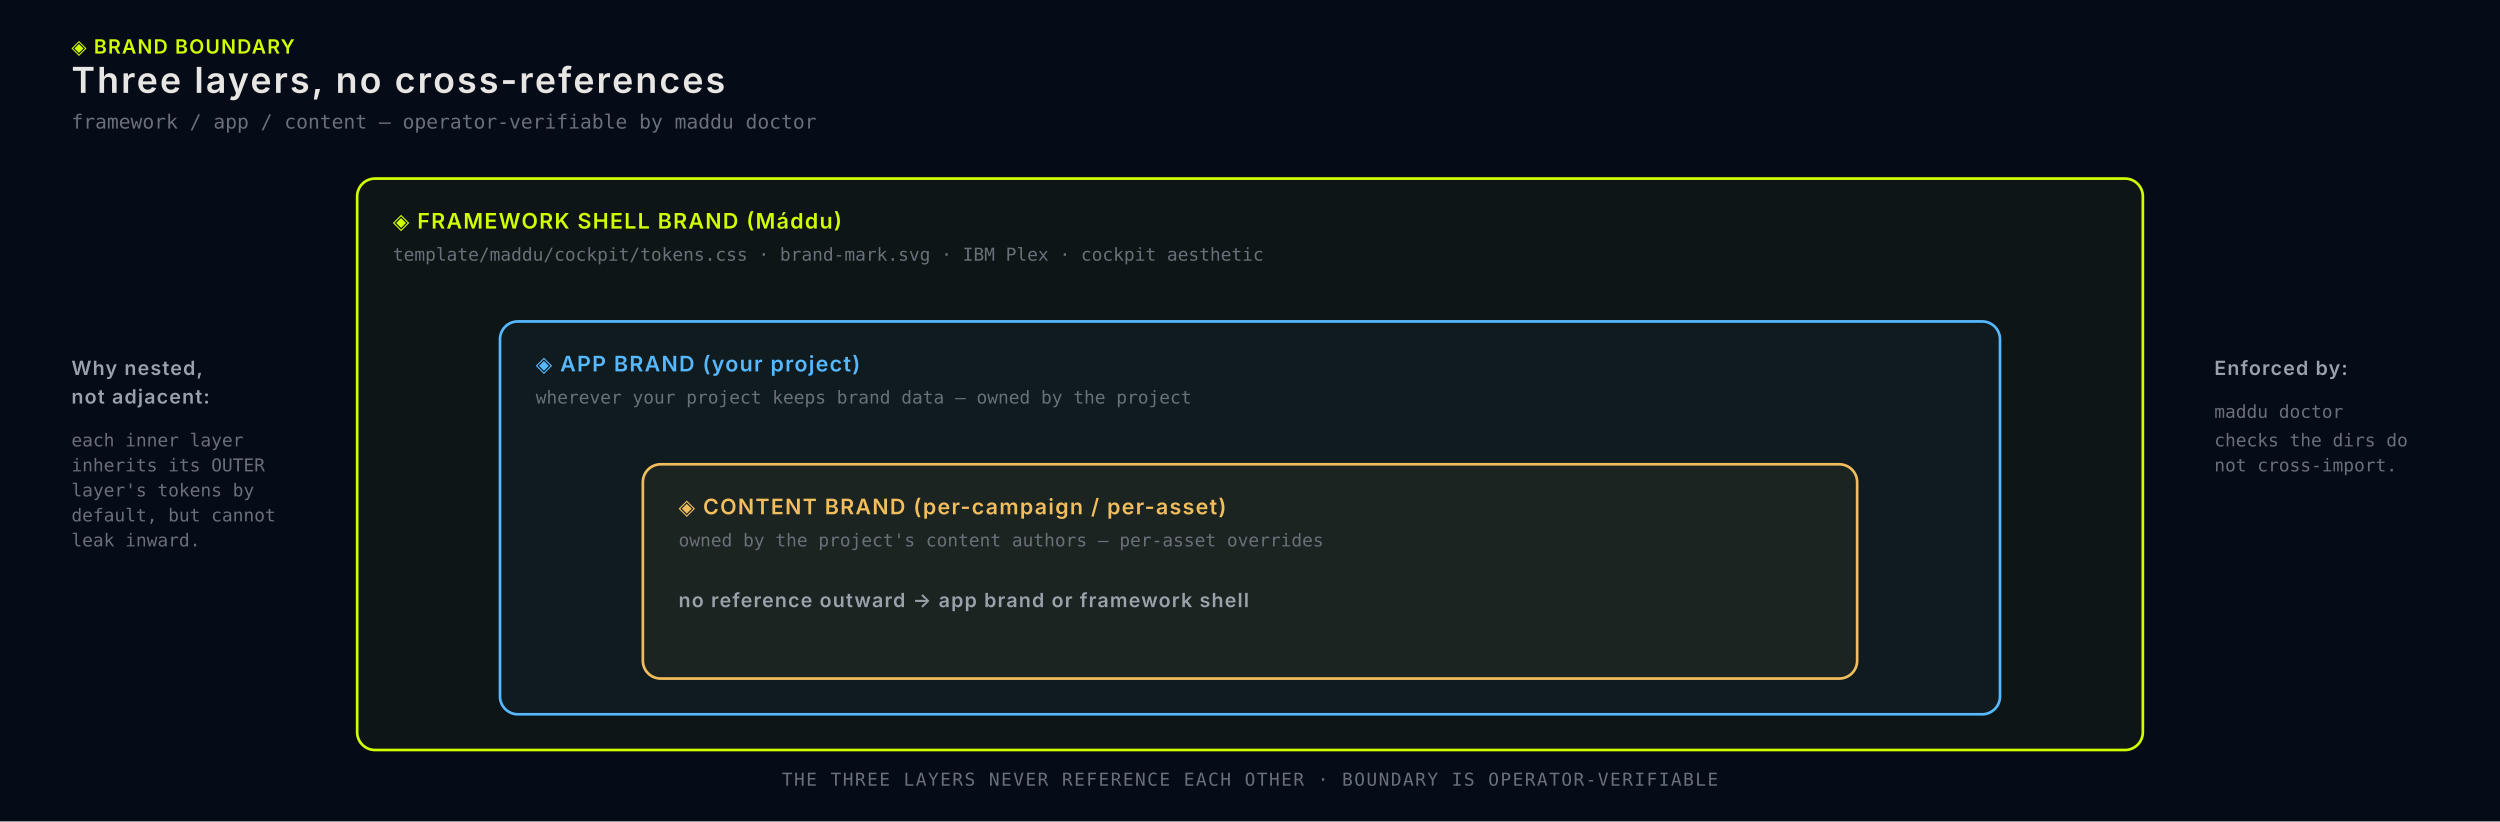
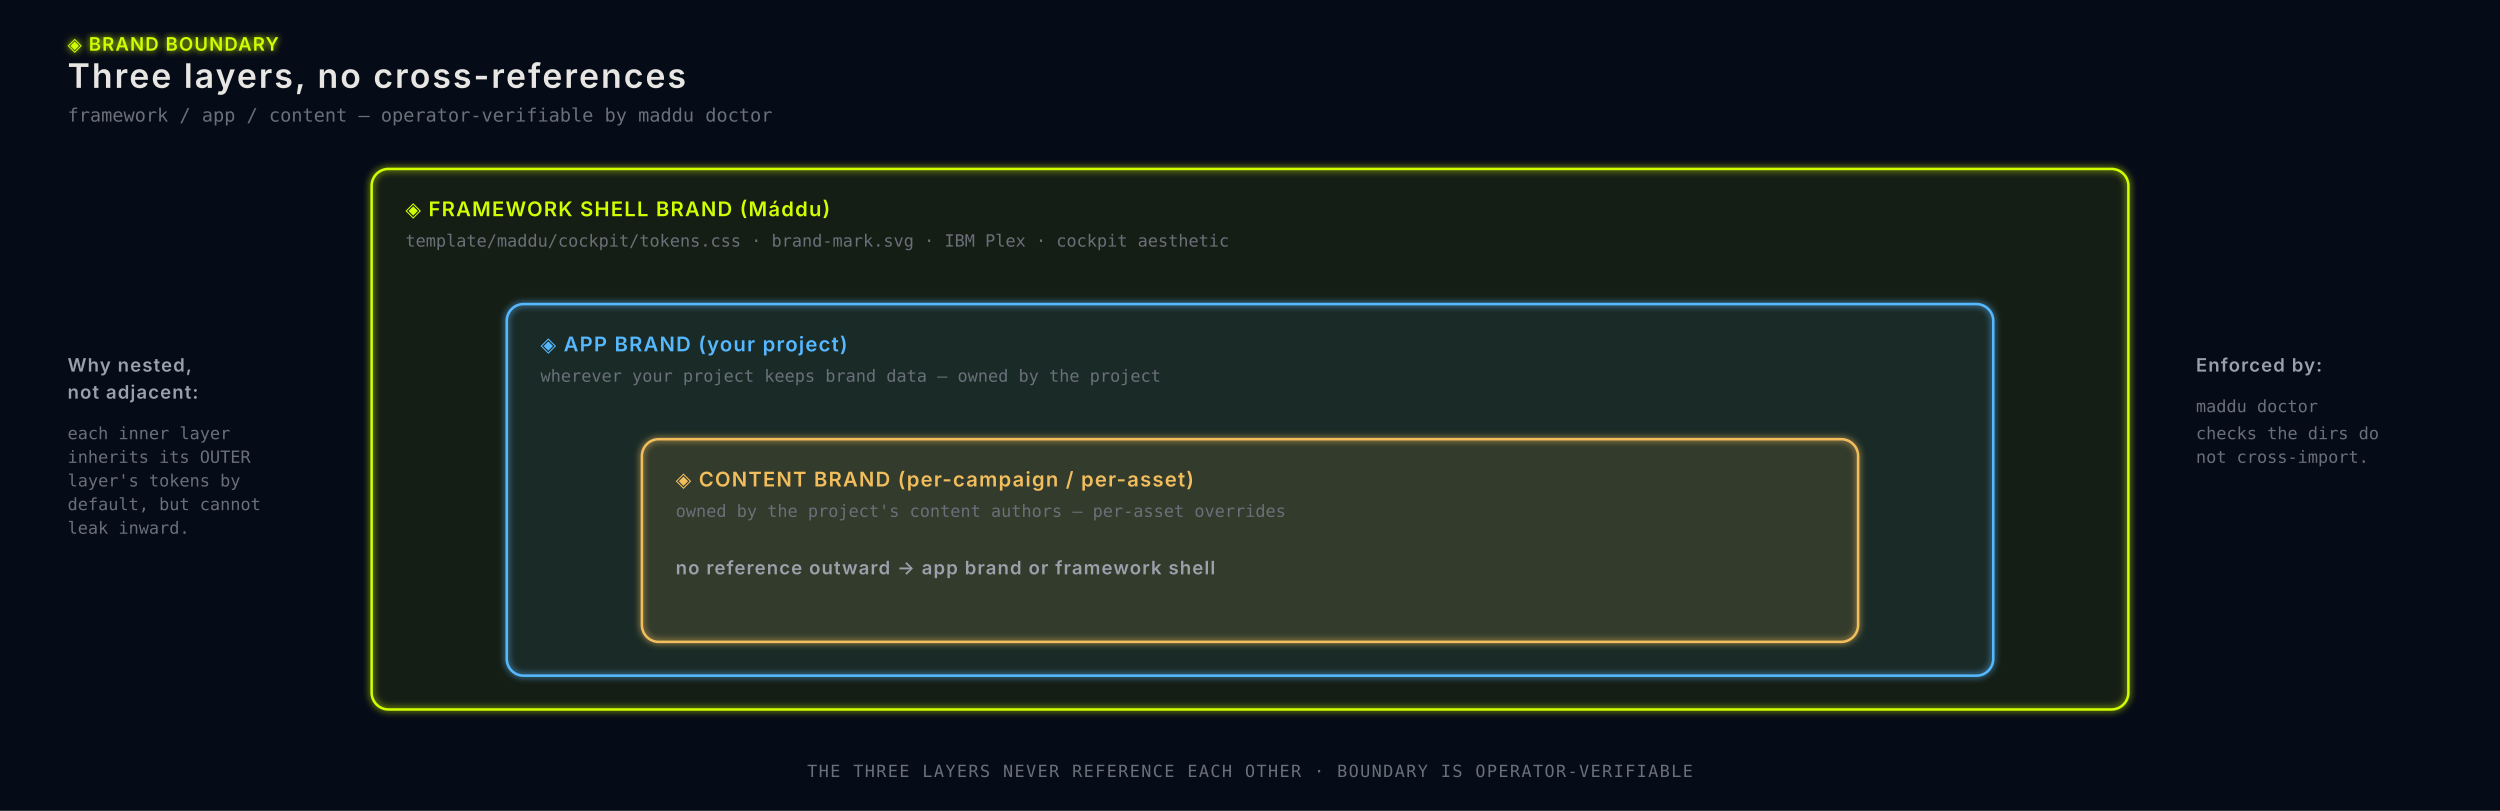
- <svg xmlns="http://www.w3.org/2000/svg" viewBox="0 0 1400 460" role="img" aria-label="Máddu three-layer brand boundary">
+ <svg xmlns="http://www.w3.org/2000/svg" viewBox="0 0 1480 480" role="img" aria-label="Máddu three-layer brand boundary">
  <defs>
    <style>
      .canvas    { fill: #050B17; }
      .ring-1    { fill: rgba(208,255,0,0.04); stroke: #D0FF00; stroke-width: 1.5; }
      .ring-2    { fill: rgba(86,184,255,0.04); stroke: #56B8FF; stroke-width: 1.5; }
      .ring-3    { fill: rgba(242,189,92,0.06); stroke: #F2BD5C; stroke-width: 1.5; }
-       .fg-0      { fill: #E8E6E3; }
-       .fg-2      { fill: #9aa1ab; }
-       .fg-3      { fill: #6a7079; }
-       .accent    { fill: #D0FF00; }
-       .accent2   { fill: #56B8FF; }
-       .warm      { fill: #F2BD5C; }
      .cond-b    { font-family: 'IBM Plex Sans Condensed','Inter','Helvetica Neue',sans-serif; font-weight: 600; letter-spacing: 0.06em; }
      .mono      { font-family: 'IBM Plex Mono','JetBrains Mono','Consolas',monospace; }
    </style>
+     <filter id="glow-lime" x="-30%" y="-30%" width="160%" height="160%">
+       <feGaussianBlur stdDeviation="2.2" result="b" />
+       <feMerge>
+         <feMergeNode in="b" />
+         <feMergeNode in="SourceGraphic" />
+       </feMerge>
+     </filter>
+     <filter id="glow-cyan" x="-30%" y="-30%" width="160%" height="160%">
+       <feGaussianBlur stdDeviation="2.0" result="b" />
+       <feMerge>
+         <feMergeNode in="b" />
+         <feMergeNode in="SourceGraphic" />
+       </feMerge>
+     </filter>
+     <filter id="glow-warm" x="-30%" y="-30%" width="160%" height="160%">
+       <feGaussianBlur stdDeviation="2.0" result="b" />
+       <feMerge>
+         <feMergeNode in="b" />
+         <feMergeNode in="SourceGraphic" />
+       </feMerge>
+     </filter>
  </defs>
-   <rect class="canvas" width="1400" height="460" />
+   <rect class="canvas" width="1480" height="480" />
  <g transform="translate(40,30)">
-     <text x="0" y="0" class="cond-b accent" font-size="11" letter-spacing="0.14em">◈ BRAND BOUNDARY</text>
-     <text x="0" y="22" class="cond-b fg-0" font-size="20">Three layers, no cross-references</text>
-     <text x="0" y="42" class="mono fg-3" font-size="11">framework / app / content — operator-verifiable by maddu doctor</text>
+     <text x="0" y="0" class="cond-b" fill="#D0FF00" font-size="11" letter-spacing="0.14em" filter="url(#glow-lime)">◈ BRAND BOUNDARY</text>
+     <text x="0" y="22" class="cond-b" fill="#E8E6E3" font-size="20">Three layers, no cross-references</text>
+     <text x="0" y="42" class="mono" fill="#6a7079" font-size="11">framework / app / content — operator-verifiable by maddu doctor</text>
  </g>
-   <g transform="translate(200,100)">
-     <rect class="ring-1" width="1000" height="320" rx="10" />
-     <text x="20" y="28" class="cond-b accent" font-size="12" letter-spacing="0.10em">◈ FRAMEWORK SHELL BRAND (Máddu)</text>
-     <text x="20" y="46" class="mono fg-3" font-size="10">template/maddu/cockpit/tokens.css · brand-mark.svg · IBM Plex · cockpit aesthetic</text>
+   <g transform="translate(220,100)">
+     <rect class="ring-1" width="1040" height="320" rx="10" filter="url(#glow-lime)" />
+     <text x="20" y="28" class="cond-b" fill="#D0FF00" font-size="12" letter-spacing="0.10em">◈ FRAMEWORK SHELL BRAND (Máddu)</text>
+     <text x="20" y="46" class="mono" fill="#6a7079" font-size="10">template/maddu/cockpit/tokens.css · brand-mark.svg · IBM Plex · cockpit aesthetic</text>
    <g transform="translate(80,80)">
-       <rect class="ring-2" width="840" height="220" rx="10" />
-       <text x="20" y="28" class="cond-b accent2" font-size="12" letter-spacing="0.10em">◈ APP BRAND (your project)</text>
-       <text x="20" y="46" class="mono fg-3" font-size="10">wherever your project keeps brand data — owned by the project</text>
+       <rect class="ring-2" width="880" height="220" rx="10" filter="url(#glow-cyan)" />
+       <text x="20" y="28" class="cond-b" fill="#56B8FF" font-size="12" letter-spacing="0.10em">◈ APP BRAND (your project)</text>
+       <text x="20" y="46" class="mono" fill="#6a7079" font-size="10">wherever your project keeps brand data — owned by the project</text>
      <g transform="translate(80,80)">
-         <rect class="ring-3" width="680" height="120" rx="10" />
-         <text x="20" y="28" class="cond-b warm" font-size="12" letter-spacing="0.10em">◈ CONTENT BRAND (per-campaign / per-asset)</text>
-         <text x="20" y="46" class="mono fg-3" font-size="10">owned by the project's content authors — per-asset overrides</text>
-         <text x="20" y="80" class="cond-b fg-2" font-size="11" letter-spacing="0.04em">no reference outward → app brand or framework shell</text>
+         <rect class="ring-3" width="720" height="120" rx="10" filter="url(#glow-warm)" />
+         <text x="20" y="28" class="cond-b" fill="#F2BD5C" font-size="12" letter-spacing="0.10em">◈ CONTENT BRAND (per-campaign / per-asset)</text>
+         <text x="20" y="46" class="mono" fill="#6a7079" font-size="10">owned by the project's content authors — per-asset overrides</text>
+         <text x="20" y="80" class="cond-b" fill="#9aa1ab" font-size="11" letter-spacing="0.04em">no reference outward → app brand or framework shell</text>
      </g>
    </g>
  </g>
-   <g transform="translate(40,210)">
-     <text x="0" y="0" class="cond-b fg-2" font-size="11" letter-spacing="0.04em">Why nested,</text>
-     <text x="0" y="16" class="cond-b fg-2" font-size="11" letter-spacing="0.04em">not adjacent:</text>
-     <text x="0" y="40" class="mono fg-3" font-size="10">each inner layer</text>
-     <text x="0" y="54" class="mono fg-3" font-size="10">inherits its OUTER</text>
-     <text x="0" y="68" class="mono fg-3" font-size="10">layer's tokens by</text>
-     <text x="0" y="82" class="mono fg-3" font-size="10">default, but cannot</text>
-     <text x="0" y="96" class="mono fg-3" font-size="10">leak inward.</text>
+   <g transform="translate(40,220)">
+     <text x="0" y="0" class="cond-b" fill="#9aa1ab" font-size="11" letter-spacing="0.04em">Why nested,</text>
+     <text x="0" y="16" class="cond-b" fill="#9aa1ab" font-size="11" letter-spacing="0.04em">not adjacent:</text>
+     <text x="0" y="40" class="mono" fill="#6a7079" font-size="10">each inner layer</text>
+     <text x="0" y="54" class="mono" fill="#6a7079" font-size="10">inherits its OUTER</text>
+     <text x="0" y="68" class="mono" fill="#6a7079" font-size="10">layer's tokens by</text>
+     <text x="0" y="82" class="mono" fill="#6a7079" font-size="10">default, but cannot</text>
+     <text x="0" y="96" class="mono" fill="#6a7079" font-size="10">leak inward.</text>
  </g>
-   <g transform="translate(1240,210)">
-     <text x="0" y="0" class="cond-b fg-2" font-size="11" letter-spacing="0.04em">Enforced by:</text>
-     <text x="0" y="24" class="mono fg-3" font-size="10">maddu doctor</text>
-     <text x="0" y="40" class="mono fg-3" font-size="10">checks the dirs do</text>
-     <text x="0" y="54" class="mono fg-3" font-size="10">not cross-import.</text>
+   <g transform="translate(1300,220)">
+     <text x="0" y="0" class="cond-b" fill="#9aa1ab" font-size="11" letter-spacing="0.04em">Enforced by:</text>
+     <text x="0" y="24" class="mono" fill="#6a7079" font-size="10">maddu doctor</text>
+     <text x="0" y="40" class="mono" fill="#6a7079" font-size="10">checks the dirs do</text>
+     <text x="0" y="54" class="mono" fill="#6a7079" font-size="10">not cross-import.</text>
  </g>
-   <g transform="translate(700,440)">
-     <text x="0" y="0" class="mono fg-3" font-size="10" text-anchor="middle" letter-spacing="0.08em">THE THREE LAYERS NEVER REFERENCE EACH OTHER · BOUNDARY IS OPERATOR-VERIFIABLE</text>
+   <g transform="translate(740,460)">
+     <text x="0" y="0" class="mono" fill="#6a7079" font-size="10" text-anchor="middle" letter-spacing="0.08em">THE THREE LAYERS NEVER REFERENCE EACH OTHER · BOUNDARY IS OPERATOR-VERIFIABLE</text>
  </g>
</svg>
